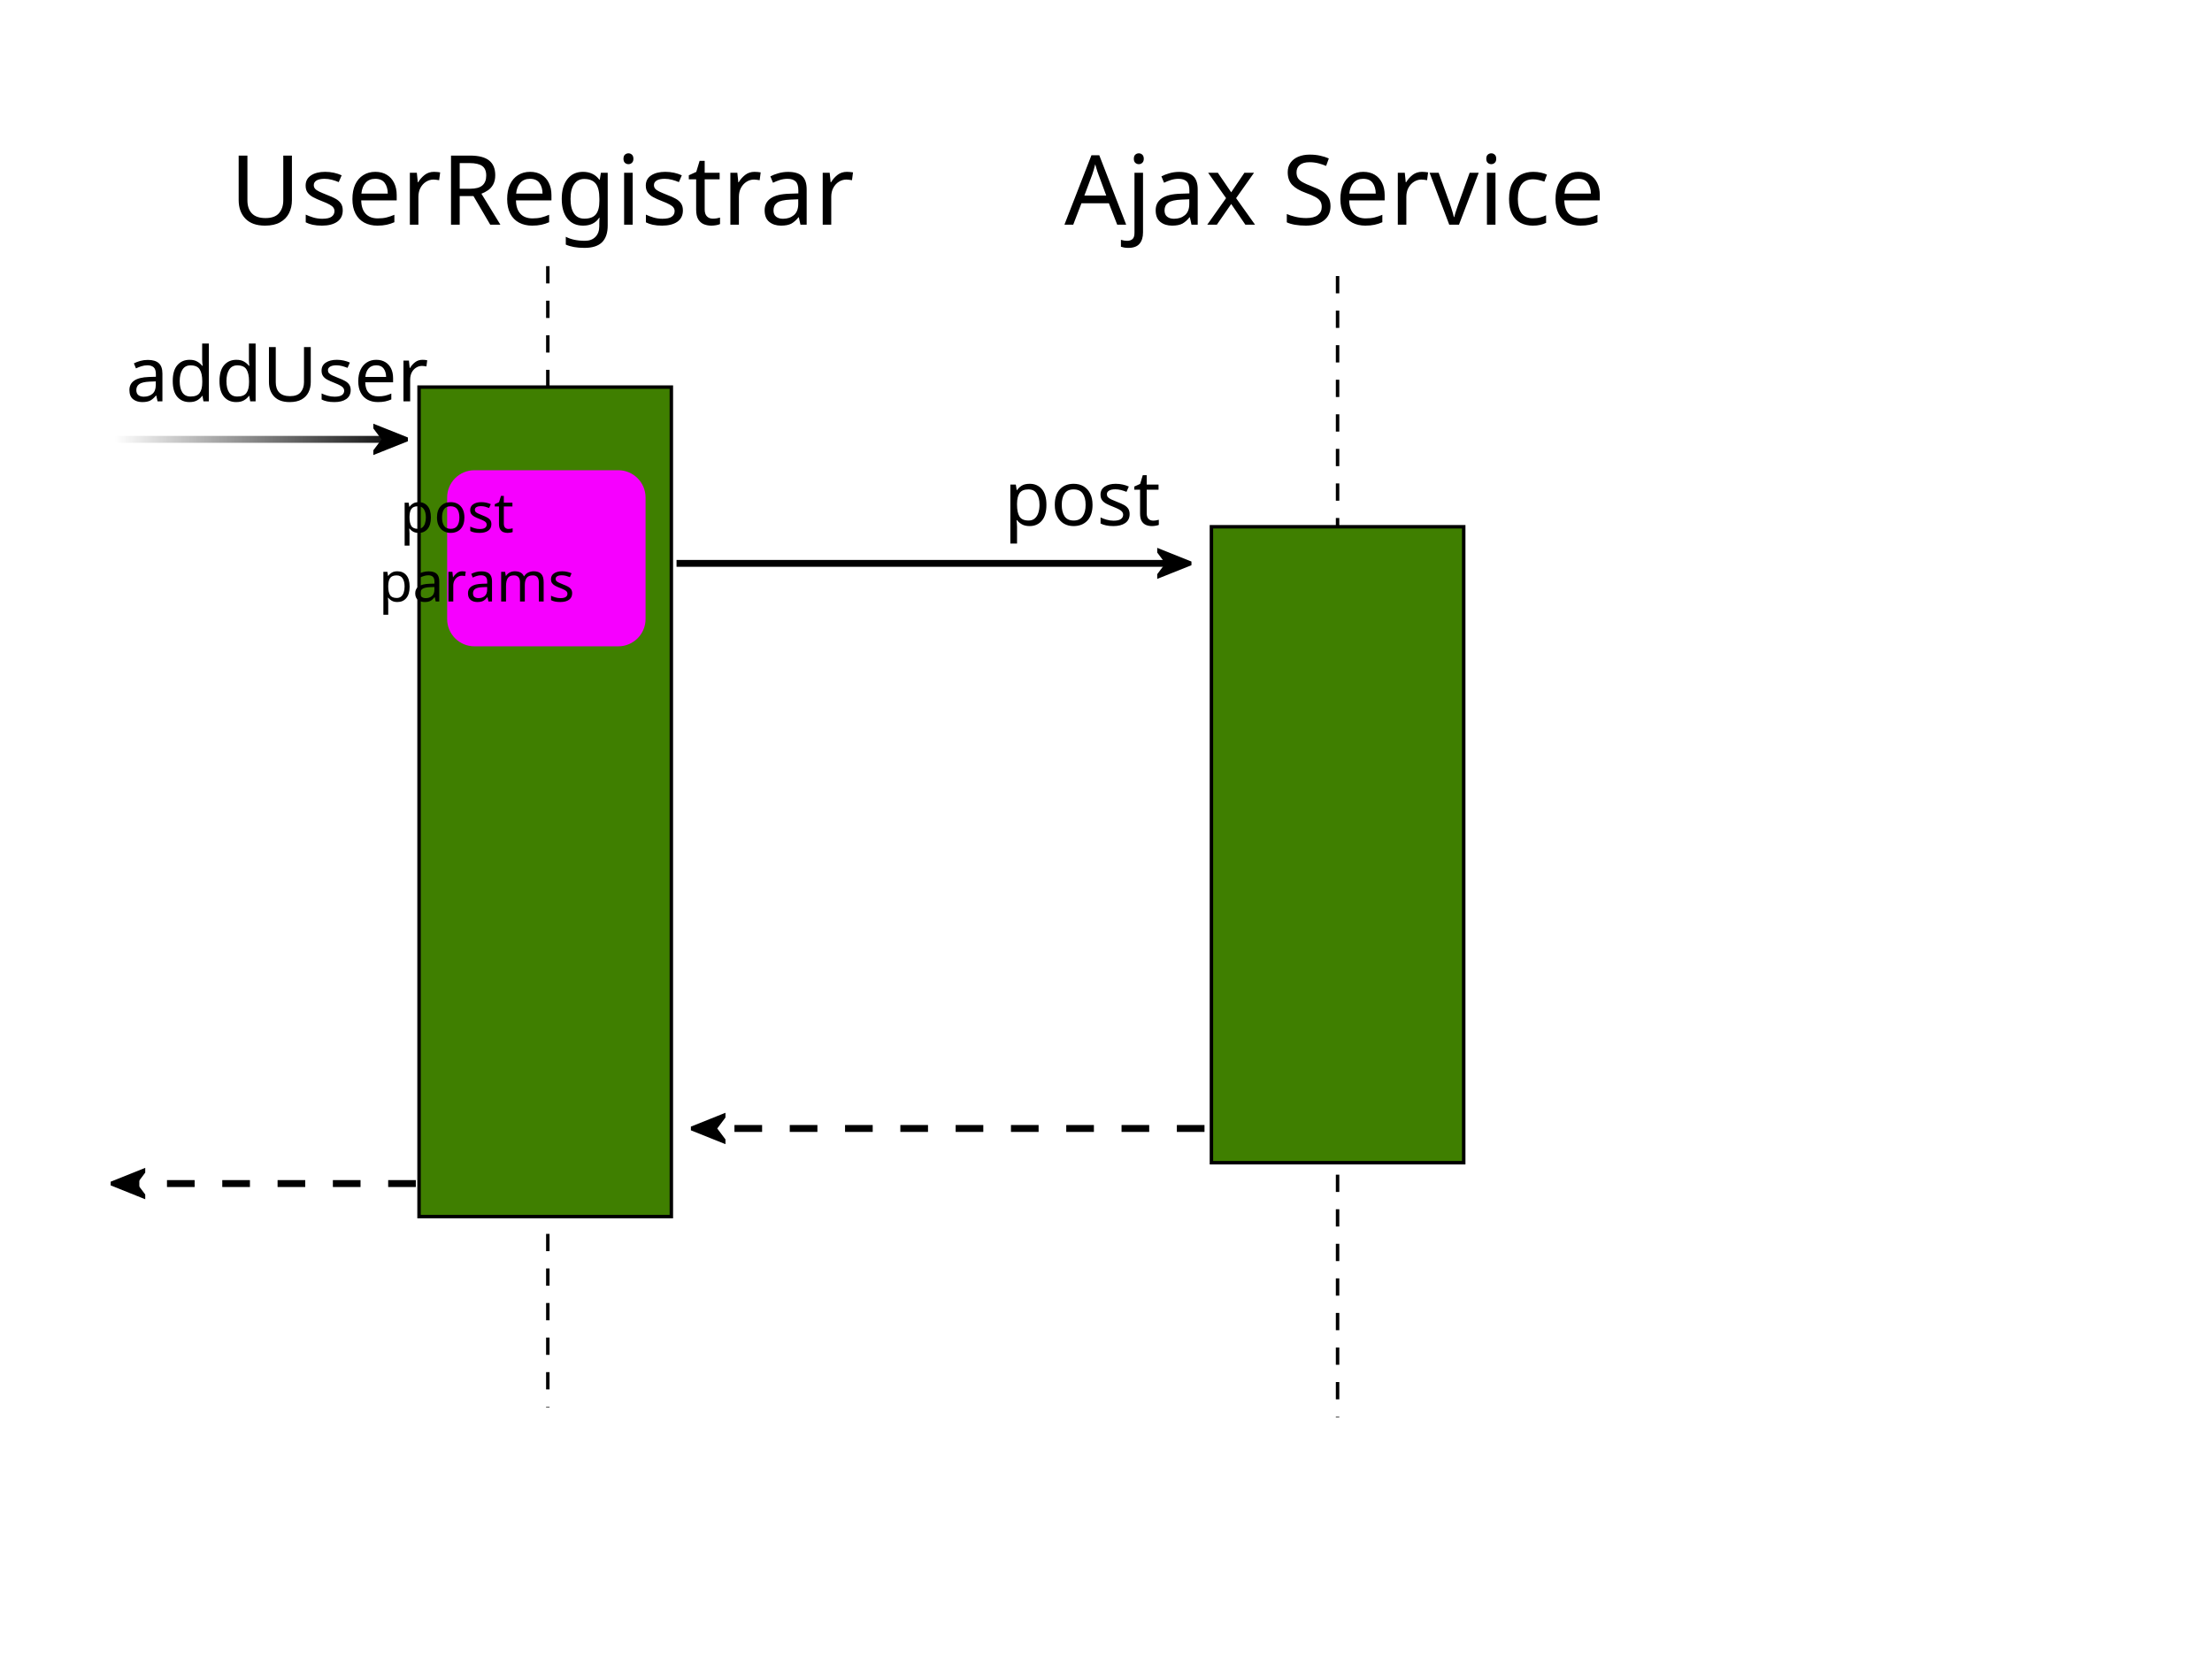
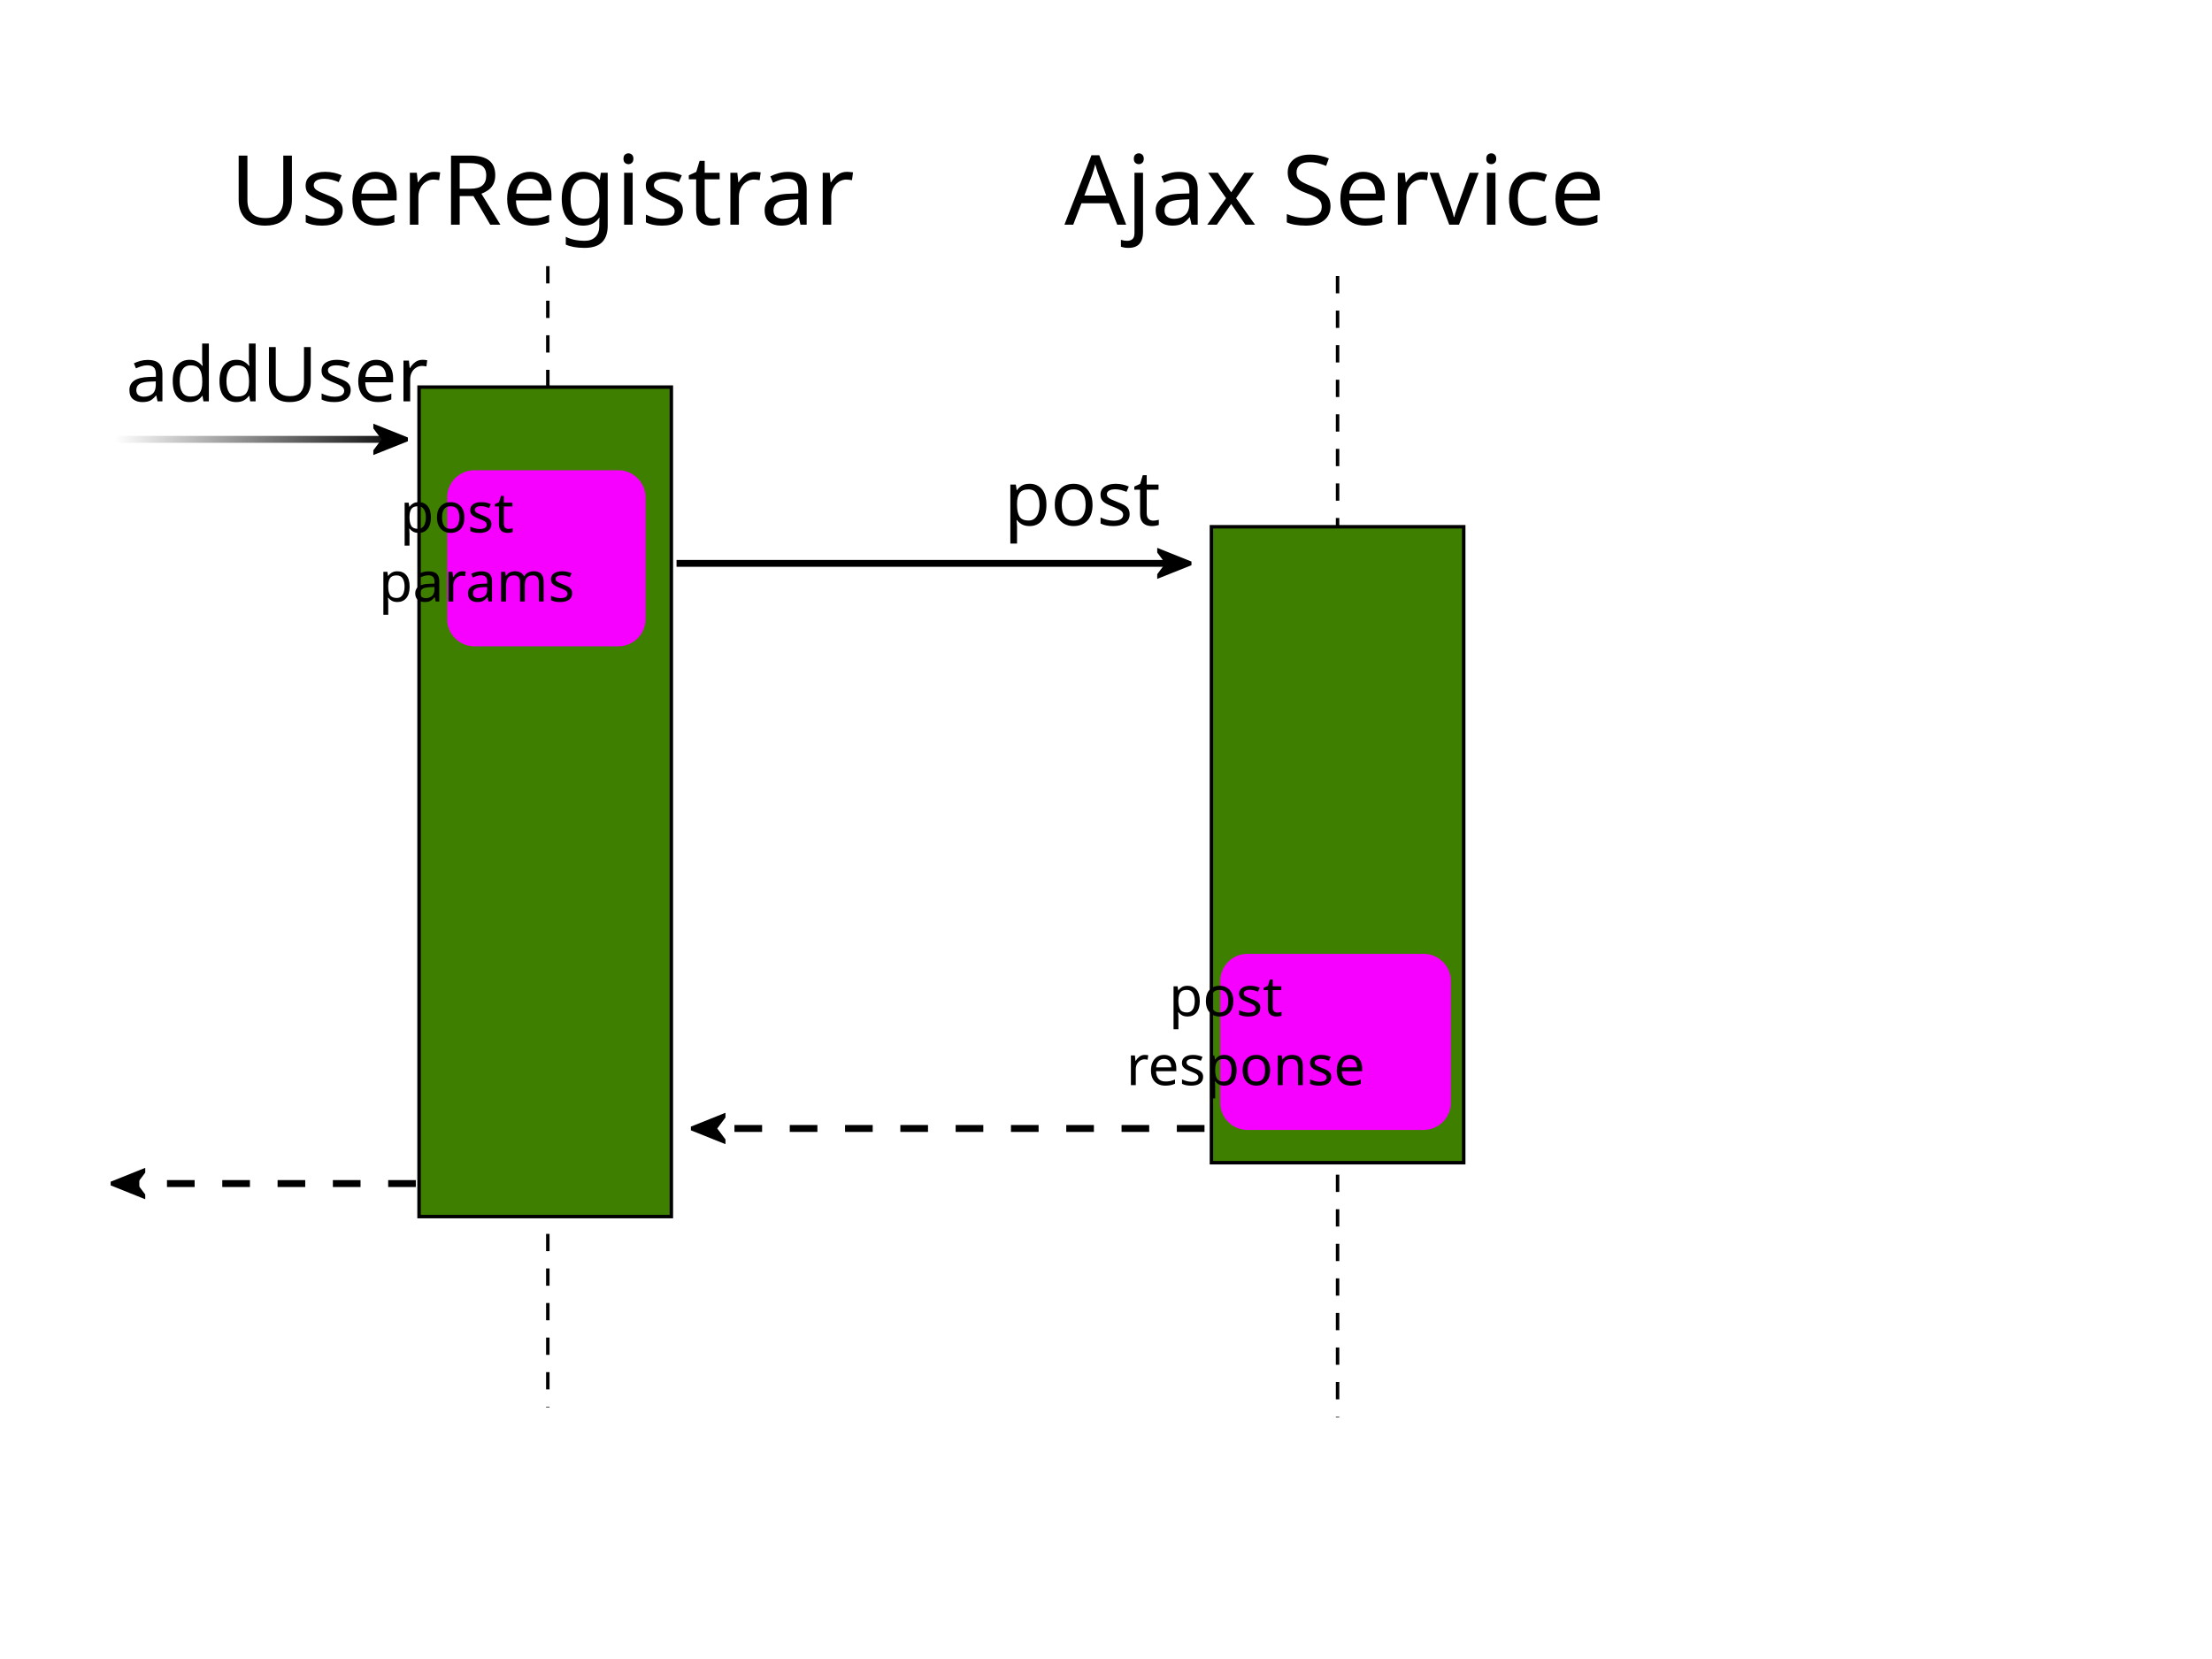
<svg xmlns="http://www.w3.org/2000/svg" xmlns:ns1="http://www.openswatchbook.org/uri/2009/osb" xmlns:xlink="http://www.w3.org/1999/xlink" width="640" height="480" id="svg3048" version="1.1">
  <defs id="defs3050">
    <linearGradient id="linearGradient9699" ns1:paint="solid">
      <stop style="stop-color:#000000;stop-opacity:1;" offset="0" id="stop9701" />
    </linearGradient>
    <linearGradient id="linearGradient8247">
      <stop style="stop-color:#501616;stop-opacity:1;" offset="0" id="stop8249" />
      <stop style="stop-color:#501616;stop-opacity:0;" offset="1" id="stop8251" />
    </linearGradient>
    <linearGradient id="linearGradient8239">
      <stop style="stop-color:#000000;stop-opacity:0;" offset="0" id="stop8241" />
      <stop style="stop-color:#000000;stop-opacity:1;" offset="1" id="stop8243" />
    </linearGradient>
    <marker refY="50" refX="50" markerHeight="5" markerWidth="5" viewBox="0 0 100 100" se_type="rightarrow" orient="auto" markerUnits="strokeWidth" id="se_marker_end_svg_6">
      <path stroke-width="10" stroke="#000000" fill="#000000" d="m100,50l-100,40l30,-40l-30,-40z" id="path3053" />
    </marker>
    <marker refY="50" refX="50" markerHeight="5" markerWidth="5" viewBox="0 0 100 100" se_type="rightarrow" orient="auto" markerUnits="strokeWidth" id="se_marker_end_svg_3">
      <path stroke-width="10" stroke="#000000" fill="#000000" d="m100,50l-100,40l30,-40l-30,-40z" id="path3056" />
    </marker>
    <linearGradient xlink:href="#linearGradient8239" id="linearGradient8245" x1="33.207" y1="127.121" x2="118.519" y2="127.121" gradientUnits="userSpaceOnUse" />
    <linearGradient xlink:href="#linearGradient8247" id="linearGradient8253" x1="2.153" y1="159.963" x2="10.764" y2="140.589" gradientUnits="userSpaceOnUse" />
  </defs>
  <g id="g3058">
    <line fill="none" x1="158.5" y1="77" x2="158.5" y2="407.183" id="svg_1" stroke-dasharray="5,5" stroke="#000000" />
    <line stroke-linejoin="null" stroke-linecap="null" x1="195.743" y1="163" x2="339.771" y2="163" id="post-arrow" style="fill:none;stroke:#000000;stroke-width:1.98;marker-end:url(#se_marker_end_svg_6)" />
    <rect stroke-linecap="null" x="121.243" y="112" width="73" height="240" id="svg_2" style="fill:#3f7f00;stroke:#000000;stroke-width:1;stroke-miterlimit:4;stroke-dasharray:none;stroke-linejoin:miter" stroke-linejoin="null" />
    <line id="post-return-arrow" stroke-linejoin="null" stroke-linecap="null" x1="348.5" y1="326.5" x2="204.896" y2="326.5" style="fill:none;stroke:#000000;stroke-width:2;stroke-miterlimit:4;stroke-dasharray:8, 8;stroke-dashoffset:0;marker-end:url(#se_marker_end_svg_3)" />
    <text xml:space="preserve" font-size="24" id="svg_7" y="65" x="156.882" stroke-linecap="null" stroke-linejoin="null" style="font-size:28px;font-style:normal;font-variant:normal;font-weight:normal;font-stretch:normal;text-align:center;line-height:125%;writing-mode:lr-tb;text-anchor:middle;fill:#000000;stroke:#000000;stroke-width:0;stroke-dasharray:none;font-family:Gill Sans;-inkscape-font-specification:Gill Sans">UserRegistrar</text>
    <text xml:space="preserve" style="font-size:22px;font-style:normal;font-variant:normal;font-weight:normal;font-stretch:normal;text-align:start;line-height:125%;letter-spacing:0px;word-spacing:0px;writing-mode:lr-tb;text-anchor:start;fill:#000000;fill-opacity:1;stroke:none;font-family:Gill Sans;-inkscape-font-specification:Gill Sans" x="290.449" y="151.995" id="post-text">
      <tspan x="290.449" y="151.995" id="tspan3107">post</tspan>
    </text>
    <text xml:space="preserve" style="font-size:40px;font-style:normal;font-variant:normal;font-weight:normal;font-stretch:normal;text-align:start;line-height:125%;letter-spacing:0px;word-spacing:0px;writing-mode:lr-tb;text-anchor:start;fill:#000000;fill-opacity:1;stroke:none;font-family:Gill Sans;-inkscape-font-specification:Gill Sans" x="0" y="183.679" id="text3103">
      <tspan id="tspan3105" x="0" y="183.679" />
    </text>
    <text style="font-size:28px;font-style:normal;font-variant:normal;font-weight:normal;font-stretch:normal;text-align:center;line-height:125%;writing-mode:lr-tb;text-anchor:middle;fill:#000000;stroke:#000000;stroke-width:0;stroke-dasharray:none;font-family:Gill Sans;-inkscape-font-specification:Gill Sans" stroke-linejoin="null" stroke-linecap="null" x="386.139" y="65" id="text3133" font-size="24" xml:space="preserve">Ajax Service</text>
    <text xml:space="preserve" style="font-size:40px;font-style:normal;font-variant:normal;font-weight:normal;font-stretch:normal;text-align:start;line-height:125%;letter-spacing:0px;word-spacing:0px;writing-mode:lr-tb;text-anchor:start;fill:#000000;fill-opacity:1;stroke:none;font-family:Gill Sans;-inkscape-font-specification:Gill Sans" x="279.135" y="91.794" id="text3135">
      <tspan id="tspan3137" x="279.135" y="91.794" />
    </text>
    <line id="line7680" y2="410.054" x2="387" y1="79.87" x1="387" style="fill:none;stroke:#000000;stroke-dasharray:5, 5" />
    <rect stroke-linejoin="null" stroke-linecap="null" x="350.5" y="152.408" width="73" height="184" id="post-body" stroke="#000000" fill="#3f7f00" />
    <line style="fill:url(#linearGradient8253);stroke:url(#linearGradient8245);stroke-width:2;marker-end:url(#se_marker_end_svg_6);stroke-miterlimit:4;stroke-dasharray:none;fill-opacity:1" id="line8217" y2="127.121" x2="113.019" y1="127.121" x1="6.222" stroke-linecap="null" stroke-linejoin="null" />
    <text id="text8219" y="116.116" x="36.429" style="font-size:22px;font-style:normal;font-variant:normal;font-weight:normal;font-stretch:normal;text-align:start;line-height:125%;letter-spacing:0px;word-spacing:0px;writing-mode:lr-tb;text-anchor:start;fill:#000000;fill-opacity:1;stroke:none;font-family:Gill Sans;-inkscape-font-specification:Gill Sans" xml:space="preserve">
      <tspan id="tspan8221" y="116.116" x="36.429">addUser</tspan>
    </text>
    <line style="fill:none;stroke:#000000;stroke-width:2;stroke-miterlimit:4;stroke-dasharray:8, 8;stroke-dashoffset:0;marker-end:url(#se_marker_end_svg_3)" y2="342.439" x2="37.021" y1="342.439" x1="120.312" stroke-linecap="null" stroke-linejoin="null" id="add-user-return-arrow" />
    <g id="post-params" transform="translate(-1.522199,-4.059197)">
      <rect y="140.111" x="130.895" height="50.948" width="57.406" id="rect3099" style="fill:#f600ff;fill-opacity:1;stroke:#000000;stroke-width:0;stroke-linecap:butt;stroke-linejoin:miter;stroke-miterlimit:4;stroke-opacity:1;stroke-dasharray:none;stroke-dashoffset:0" ry="7.893" rx="7.893" />
      <text id="text3904" y="158.089" x="159.457" style="font-size:22px;font-style:normal;font-variant:normal;font-weight:normal;font-stretch:normal;text-align:center;line-height:125%;letter-spacing:0px;word-spacing:0px;writing-mode:lr-tb;text-anchor:middle;fill:#000000;fill-opacity:1;stroke:none;font-family:Gill Sans;-inkscape-font-specification:Gill Sans" xml:space="preserve">
        <tspan style="font-size:16px;text-align:center;text-anchor:middle" id="tspan3906" y="158.089" x="159.457">post</tspan>
        <tspan id="tspan3908" style="font-size:16px;text-align:center;text-anchor:middle" y="178.089" x="159.457">params</tspan>
      </text>
    </g>
    <path style="fill:none;stroke:none" d="m 158.816,158.816 c 7.586,12.838 0.348,40.888 14.146,41.668 48.026,9.481 189.841,-0.179 213.169,7.549" id="post-params-path" />
+     <g transform="translate(226.6655,135.8672)" id="g3111">
+       <g id="post-response">
+         <rect y="140.111" x="126.379" height="50.948" width="66.734" id="rect3113" style="fill:#f600ff;fill-opacity:1;stroke:#000000;stroke-width:0;stroke-linecap:butt;stroke-linejoin:miter;stroke-miterlimit:4;stroke-opacity:1;stroke-dasharray:none;stroke-dashoffset:0" ry="7.893" rx="7.893" />
+         <text id="text3115" y="158.089" x="159.457" style="font-size:22px;font-style:normal;font-variant:normal;font-weight:normal;font-stretch:normal;text-align:center;line-height:125%;letter-spacing:0px;word-spacing:0px;writing-mode:lr-tb;text-anchor:middle;fill:#000000;fill-opacity:1;stroke:none;font-family:Gill Sans;-inkscape-font-specification:Gill Sans" xml:space="preserve">
+           <tspan style="font-size:16px;text-align:center;text-anchor:middle" id="tspan3117" y="158.089" x="159.457">post</tspan>
+           <tspan id="tspan3119" style="font-size:16px;text-align:center;text-anchor:middle" y="178.089" x="159.457">response</tspan>
+         </text>
+       </g>
+     </g>
+     <path style="fill:none;stroke:none;stroke-width:1px;stroke-linecap:butt;stroke-linejoin:miter;stroke-opacity:1" d="m 381.748,299.89 c 1.802,6.707 -0.851,13.607 0.026,20.43 0.261,10.196 1.289,38.325 -9.488,42.598 -60.38,14.09 -130.97,5.535 -183.702,5.861 -14.834,-5.535 -36.056,-0.89 -34.307,-57.408" id="post-response-path" />
  </g>
</svg>
